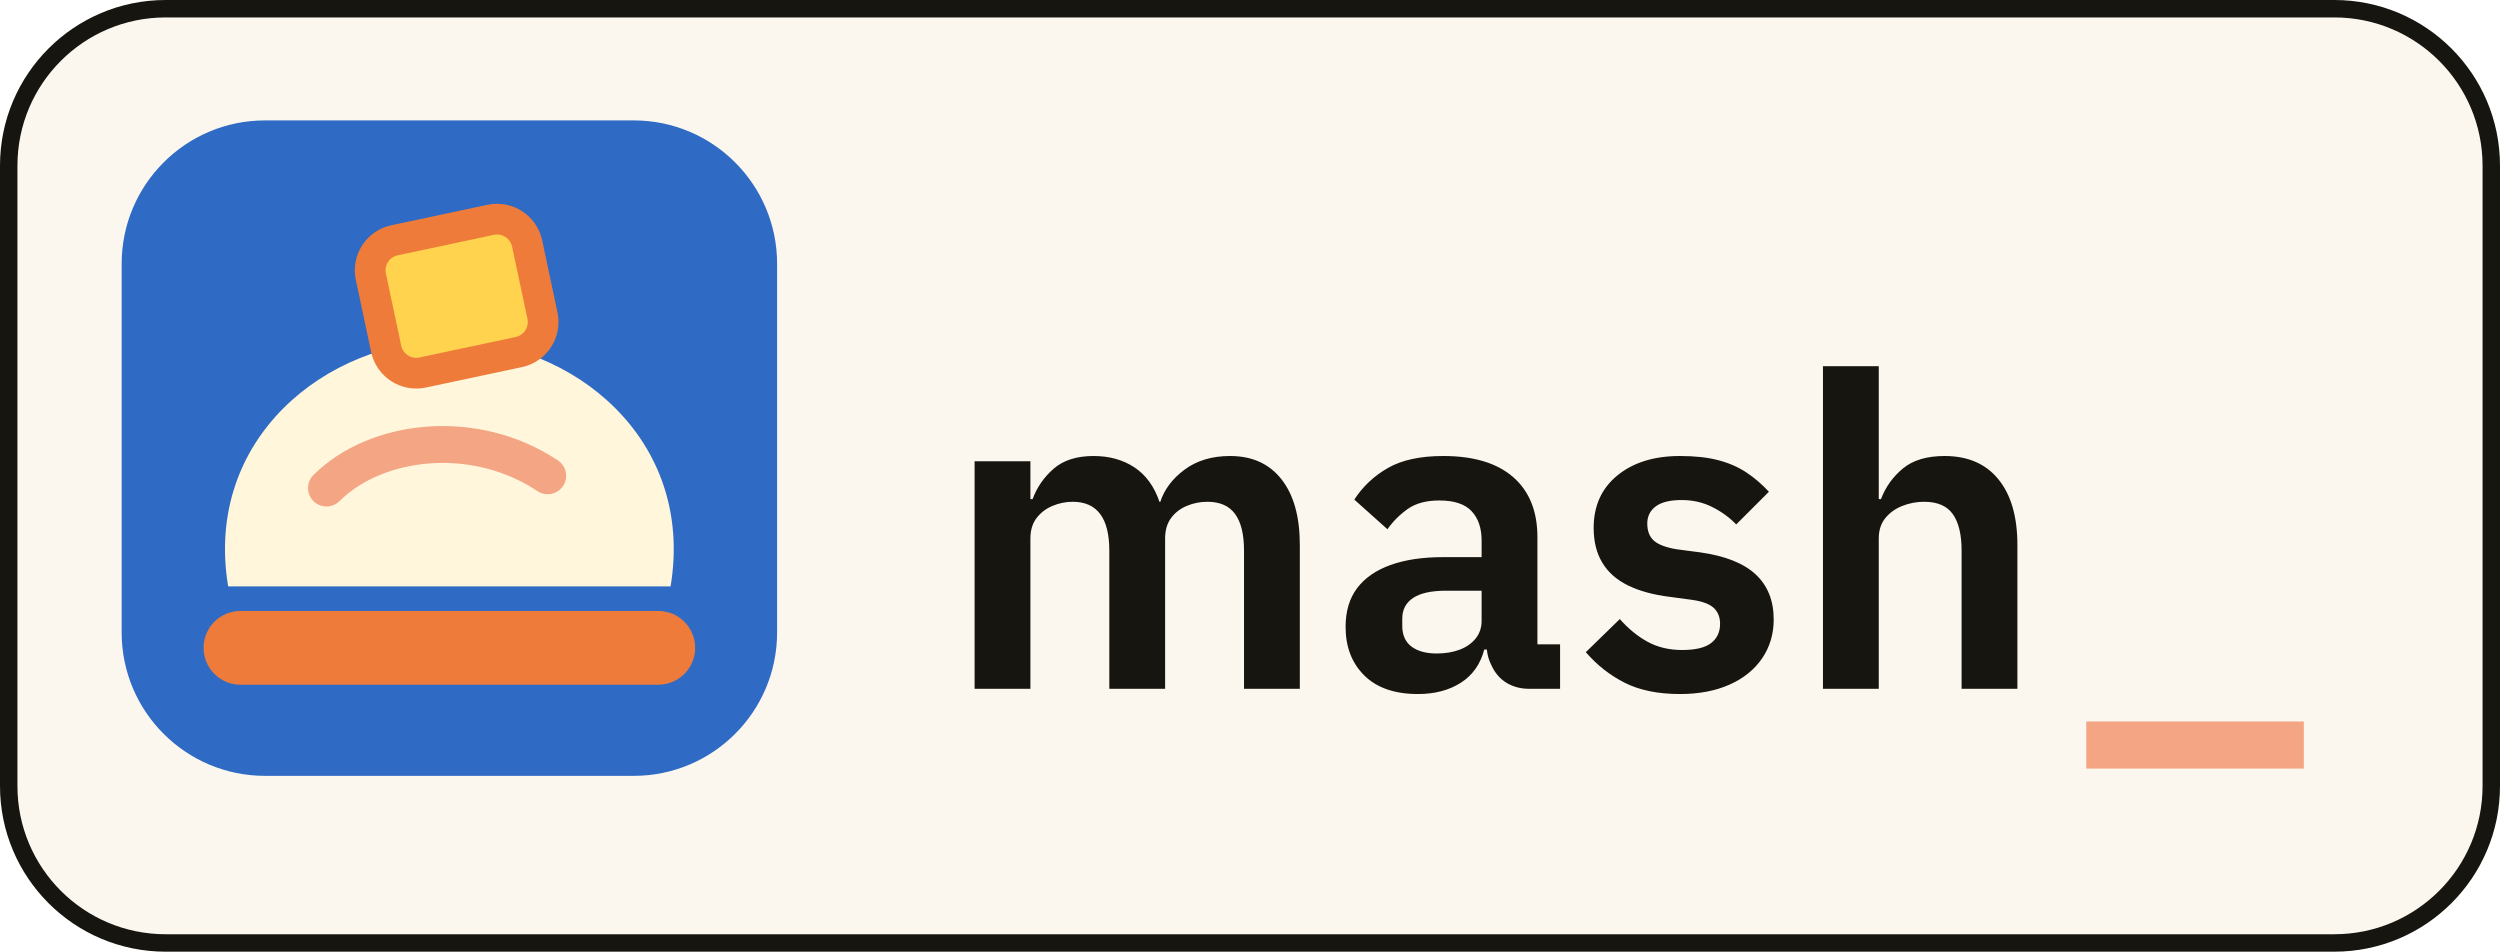
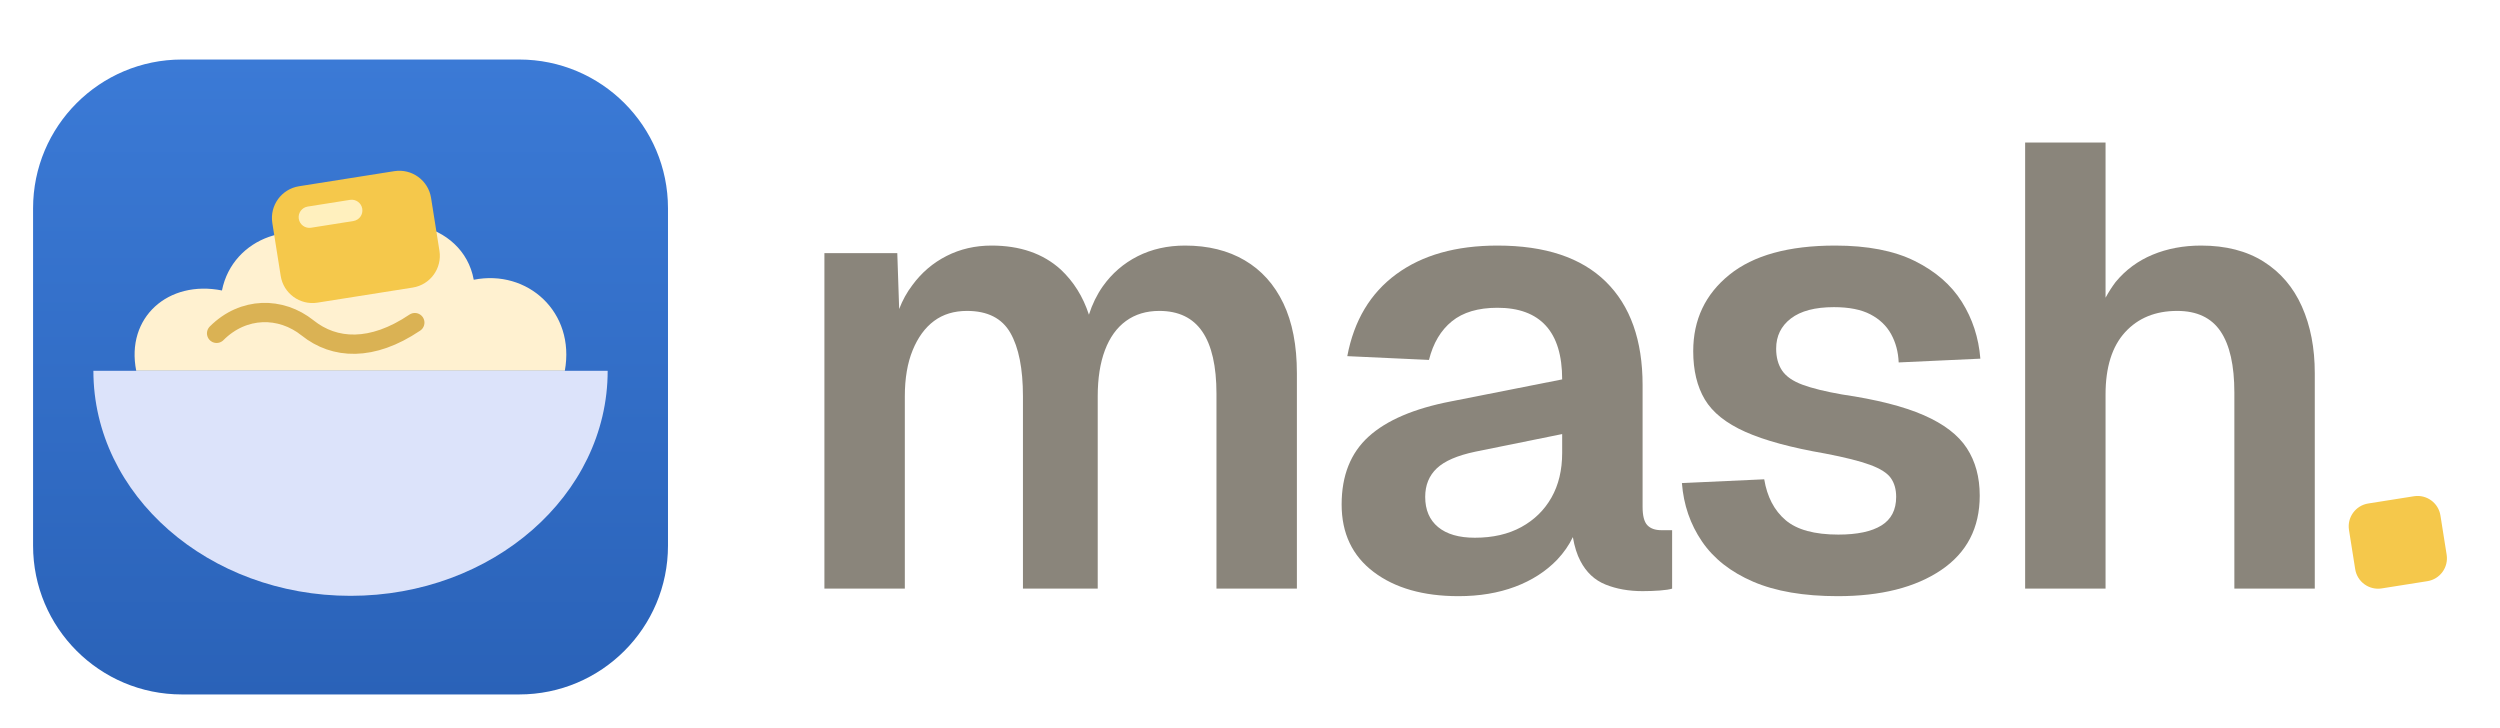
- <svg xmlns="http://www.w3.org/2000/svg" viewBox="-640 -1580 5734.6 2183" role="img" aria-label="Mash">
-   <rect x="-620" y="-1560" width="5694.6" height="2143" rx="360" fill="#fbf7ef" stroke="#16150f" stroke-width="40" />
-   <g transform="translate(-360.95 -1303.81) scale(23.4921)">
-     <rect width="64" height="64" rx="14" fill="#2f6bc4" />
-     <g transform="translate(32 32) scale(1.2) translate(-32 -32.75)">
-       <path d="M14 44c-2-12 8-20 18-20s20 8 18 20z" fill="#fff6dc" />
-       <path d="M22 36c4-4 12-5 18-1" fill="none" stroke="#f4a583" stroke-width="3" stroke-linecap="round" />
-       <rect x="26" y="15" width="13" height="11" rx="2.5" fill="#ffd34e" stroke="#ee7b3a" stroke-width="2.5" transform="rotate(-12 32 20)" />
-       <rect x="12" y="46" width="40" height="6" rx="3" fill="#ee7b3a" />
+ <svg xmlns="http://www.w3.org/2000/svg" viewBox="0 0 756 220" role="img" aria-label="Mash">
+   <defs>
+     <linearGradient id="tile" x1="0" y1="0" x2="0" y2="1">
+       <stop offset="0" stop-color="#3b7ad6" />
+       <stop offset="1" stop-color="#2a62b8" />
+     </linearGradient>
+   </defs>
+   <g transform="translate(10 18) scale(3.0)">
+     <rect width="64" height="64" rx="15" fill="url(#tile)" />
+     <g transform="translate(32 33) scale(1.08) translate(-32 -32.5)">
+       <path d="M12 31C11 26 15 22.5 20 23.5C21 18.5 27 16.5 31 19.5C35 15.5 42.5 17 43.5 22.5C48.5 21.5 53 25.5 52 31Z" fill="#fff1d0" />
+       <path d="M19.5 27.5C22 25 25.5 25 28 27S34 29.2 38 26.5" fill="none" stroke="#d4a73e" stroke-width="1.8" stroke-linecap="round" opacity="0.85" />
+       <path d="M8 31H56A24 21 0 0 1 8 31Z" fill="#dce3fa" />
+       <g transform="rotate(-9 32.5 18.5)">
+         <rect x="25" y="13" width="15" height="11" rx="3" fill="#f5c84b" />
+         <rect x="27.5" y="15" width="6" height="2" rx="1" fill="#fff0be" />
+       </g>
    </g>
  </g>
-   <path d="M1723.587 0H1595.587V-522H1723.587V-435H1728.587Q1743.587 -476 1777.087 -505.0Q1810.587 -534 1868.587 -534Q1922.587 -534 1962.087 -508.0Q2001.587 -482 2019.587 -429H2021.587Q2035.587 -472 2077.587 -503.0Q2119.587 -534 2181.587 -534Q2257.587 -534 2299.587 -480.5Q2341.587 -427 2341.587 -330V0H2213.587V-317Q2213.587 -373 2193.087 -401.0Q2172.587 -429 2129.587 -429Q2104.587 -429 2082.087 -419.5Q2059.587 -410 2046.087 -391.5Q2032.587 -373 2032.587 -345V0H1904.587V-317Q1904.587 -373 1883.587 -401.0Q1862.587 -429 1820.587 -429Q1796.587 -429 1774.087 -419.5Q1751.587 -410 1737.587 -391.5Q1723.587 -373 1723.587 -345ZM2938.587 0H2867.587Q2838.587 0 2816.087 -13.5Q2793.587 -27 2781.587 -53Q2772.587 -70 2770.587 -90H2764.587Q2751.587 -40 2711.087 -14.0Q2670.587 12 2612.587 12Q2532.587 12 2489.587 -30.5Q2446.587 -73 2446.587 -142Q2446.587 -196 2473.087 -231.0Q2499.587 -266 2549.587 -284.0Q2599.587 -302 2669.587 -302H2758.587V-340Q2758.587 -383 2735.587 -407.5Q2712.587 -432 2661.587 -432Q2616.587 -432 2589.087 -412.5Q2561.587 -393 2542.587 -366L2466.587 -434Q2495.587 -479 2543.587 -506.5Q2591.587 -534 2670.587 -534Q2775.587 -534 2831.087 -485.5Q2886.587 -437 2886.587 -348V-102H2938.587ZM2758.587 -225H2676.587Q2626.587 -225 2601.587 -208.5Q2576.587 -192 2576.587 -161V-144Q2576.587 -113 2597.587 -97.0Q2618.587 -81 2655.587 -81Q2684.587 -81 2707.587 -89.5Q2730.587 -98 2744.587 -115.0Q2758.587 -132 2758.587 -156ZM3213.587 12Q3138.587 12 3087.587 -13.5Q3036.587 -39 2997.587 -84L3075.587 -160Q3104.587 -127 3139.087 -108.0Q3173.587 -89 3218.587 -89Q3264.587 -89 3285.087 -105.0Q3305.587 -121 3305.587 -149Q3305.587 -172 3291.087 -185.5Q3276.587 -199 3241.587 -204L3189.587 -211Q3133.587 -218 3094.587 -237.0Q3055.587 -256 3035.587 -289.0Q3015.587 -322 3015.587 -369Q3015.587 -445 3070.087 -489.5Q3124.587 -534 3213.587 -534Q3264.587 -534 3301.087 -524.5Q3337.587 -515 3365.587 -496.5Q3393.587 -478 3417.587 -452L3342.587 -377Q3319.587 -401 3287.587 -417.0Q3255.587 -433 3217.587 -433Q3177.587 -433 3158.087 -418.5Q3138.587 -404 3138.587 -379Q3138.587 -353 3154.087 -339.5Q3169.587 -326 3206.587 -320L3259.587 -313Q3345.587 -301 3387.087 -262.5Q3428.587 -224 3428.587 -159Q3428.587 -109 3402.087 -70.0Q3375.587 -31 3327.087 -9.5Q3278.587 12 3213.587 12ZM3541.587 0V-740H3669.587V-435H3674.587Q3690.587 -477 3725.087 -505.5Q3759.587 -534 3820.587 -534Q3900.587 -534 3944.087 -480.5Q3987.587 -427 3987.587 -330V0H3859.587V-317Q3859.587 -372 3839.587 -400.5Q3819.587 -429 3773.587 -429Q3747.587 -429 3723.587 -419.5Q3699.587 -410 3684.587 -391.5Q3669.587 -373 3669.587 -345V0Z" fill="#16150f" />
-   <path d="M4644.587 183H4145.587V75H4644.587Z" fill="#f4a583" />
+   <g fill="#8a857b">
+     <path transform="translate(236.0 178) scale(0.19 -0.19)" d="M70 0V534H186L189 445Q197 466 210 483Q232 513 264.5 529.5Q297 546 336 546Q404 546 446 508Q477 479 491 436Q499 461 513 481Q535 512 568.5 529.0Q602 546 644 546Q699 546 739.0 522.5Q779 499 800.5 454.0Q822 409 822 343V0H694V310Q694 376 671.5 409.0Q649 442 603 442Q572 442 550.0 426.0Q528 410 516.5 379.5Q505 349 505 306V0H386V306Q386 372 366.0 407.0Q346 442 297 442Q266 442 244.5 426.0Q223 410 210.5 379.5Q198 349 198 306V0Z" />
+     <path transform="translate(398.3 178) scale(0.19 -0.19)" d="M225 -12Q141 -12 90.0 26.5Q39 65 39.0 134.0Q39 203 82.0 242.0Q125 281 213 298L390 333Q390 390 364.0 418.5Q338 447 287 447Q241 447 214.5 425.5Q188 404 178 364L48 370Q64 455 126.0 500.5Q188 546 287 546Q401 546 459.5 488.5Q518 431 518 324V130Q518 109 525.5 101.0Q533 93 548 93H565V0Q559 -2 545.5 -3.0Q532 -4 518 -4Q485 -4 459.0 6.5Q433 17 419 44Q411 59 407 82Q398 63 382 46Q355 18 315.0 3.0Q275 -12 225 -12ZM251 81Q294 81 325.0 98.0Q356 115 373.0 145.0Q390 175 390 216V246L252 218Q209 209 190.5 191.5Q172 174 172 146Q172 115 192.5 98.0Q213 81 251 81Z" />
+     <path transform="translate(501.2 178) scale(0.19 -0.19)" d="M287 -12Q206 -12 152.5 11.0Q99 34 71.0 75.0Q43 116 39 168L170 174Q177 132 204.0 109.0Q231 86 288 86Q333 86 356.5 100.5Q380 115 380 146Q380 164 371.5 176.0Q363 188 338.5 197.0Q314 206 267 215Q186 229 140.0 249.5Q94 270 75.5 301.0Q57 332 57 378Q57 453 114.5 499.5Q172 546 283 546Q360 546 409.5 521.5Q459 497 484.5 456.5Q510 416 514 366L384 360Q383 385 372.0 405.0Q361 425 339.0 436.5Q317 448 281 448Q236 448 212.5 430.0Q189 412 189 382Q189 361 198.5 347.0Q208 333 231.0 324.5Q254 316 294 309Q376 297 424.0 276.0Q472 255 492.5 223.5Q513 192 513 148Q513 71 451.5 29.5Q390 -12 287 -12Z" />
+     <path transform="translate(599.1 178) scale(0.19 -0.19)" d="M70 0V710H198V463Q205 476 214 488Q238 517 273.0 531.5Q308 546 350 546Q409 546 449.5 520.5Q490 495 510.5 449.0Q531 403 531 343V0H403V312Q403 377 381.0 409.5Q359 442 312 442Q260 442 229.0 408.0Q198 374 198 309V0Z" />
+   </g>
+   <rect x="711.1" y="151" width="28" height="26" rx="7" fill="#f5c84b" transform="rotate(-9 725.1 164)" />
</svg>
